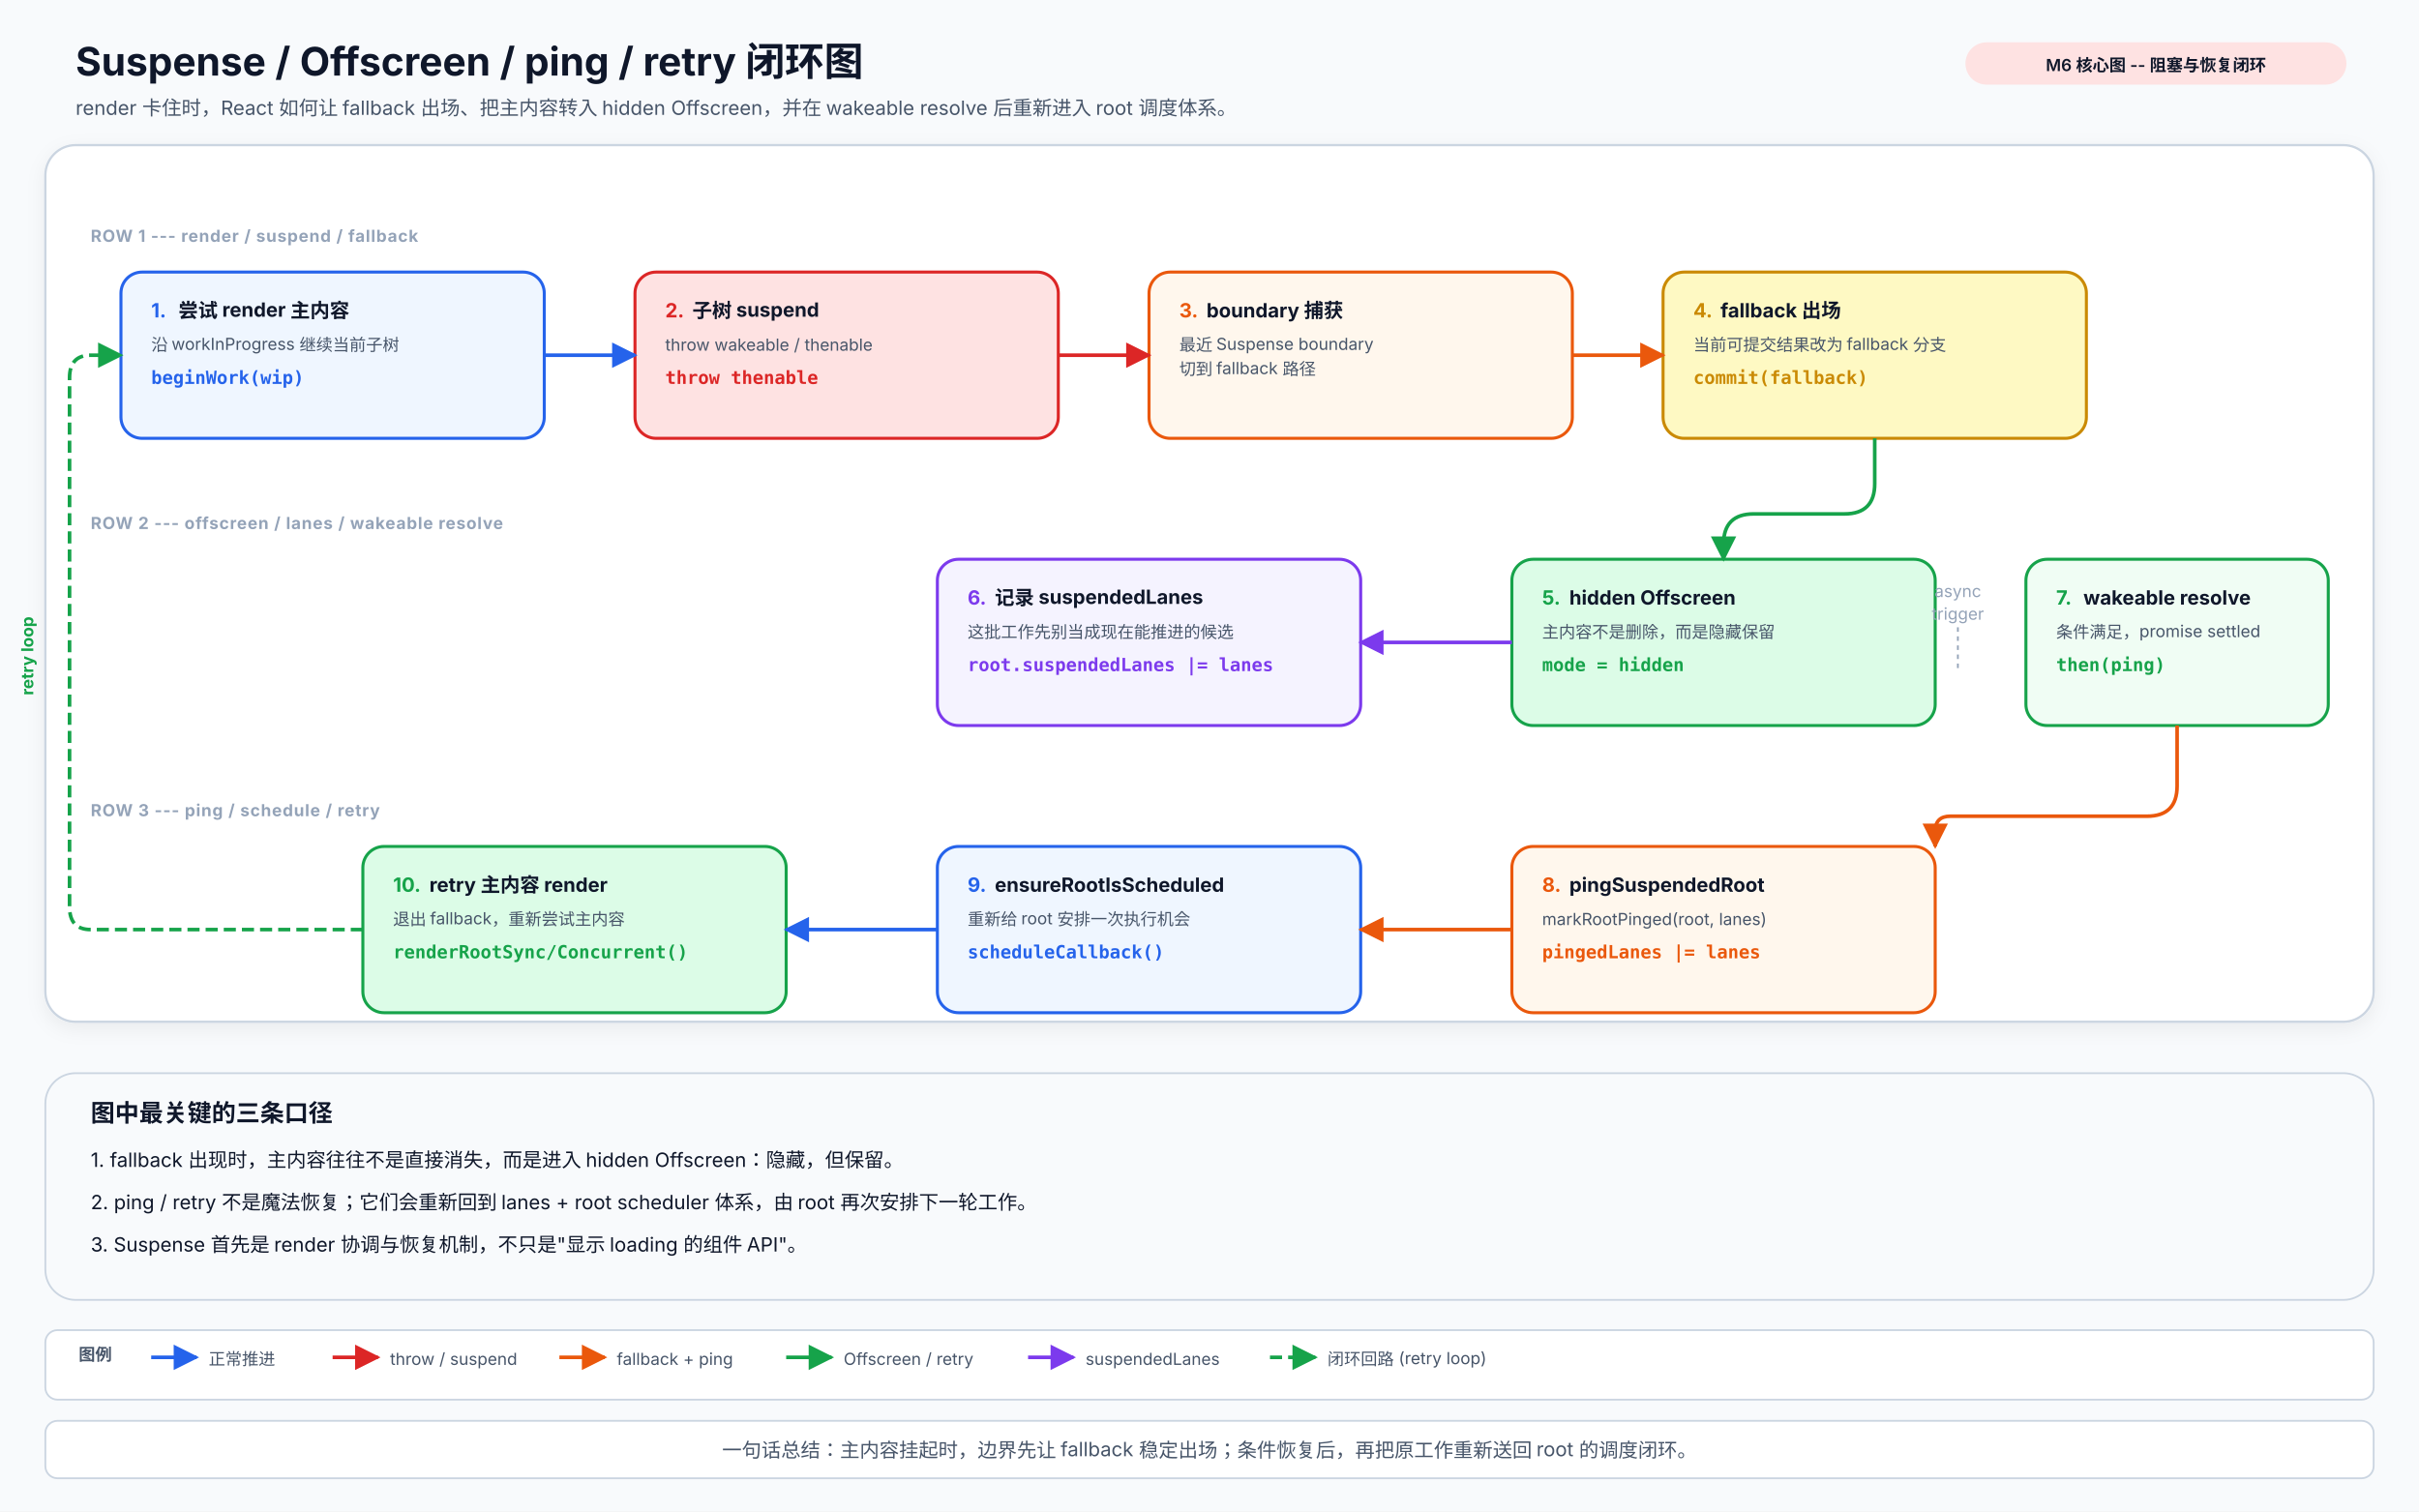
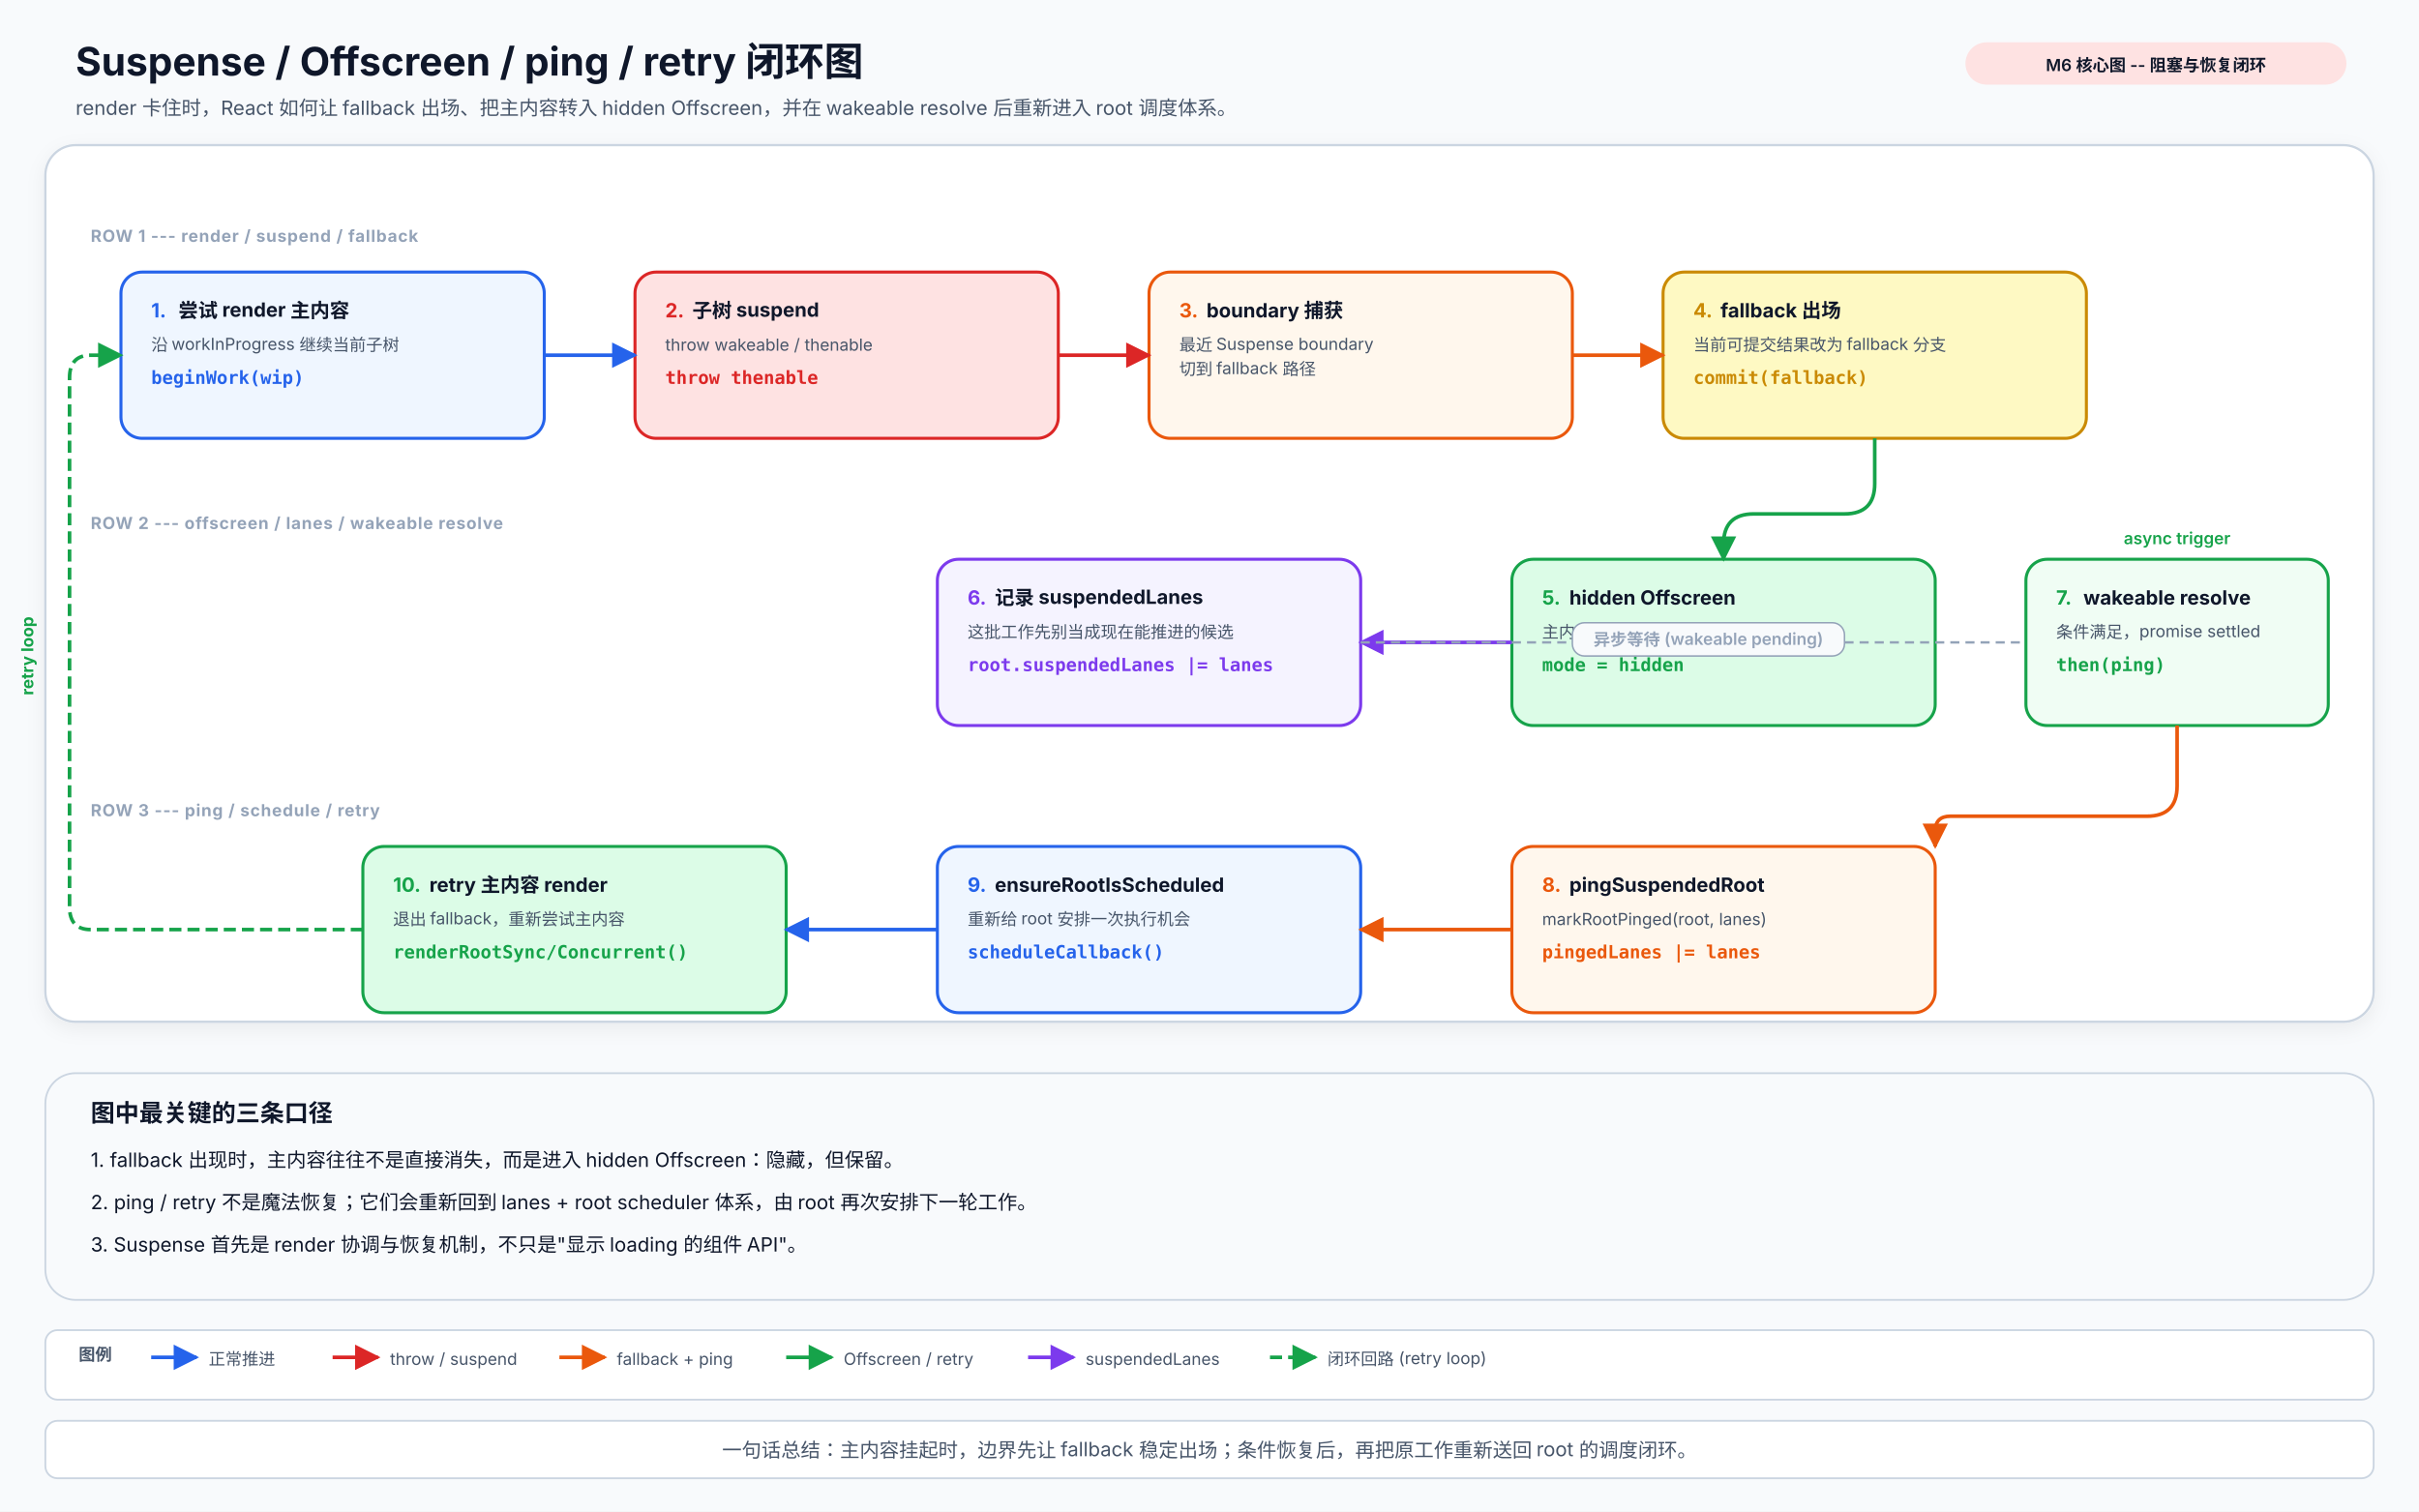
<svg xmlns="http://www.w3.org/2000/svg" width="1600" height="1000" viewBox="0 0 1600 1000">
  <defs>
    <style>
      .title   { font: 700 26px 'Inter','Noto Sans SC','PingFang SC','Microsoft YaHei',sans-serif; fill: #0f172a; }
      .sub     { font: 400 13px 'Inter','Noto Sans SC','PingFang SC','Microsoft YaHei',sans-serif; fill: #475569; }
      .heading { font: 700 16px 'Inter','Noto Sans SC','PingFang SC','Microsoft YaHei',sans-serif; fill: #0f172a; }
      .label   { font: 700 13px 'Inter','Noto Sans SC','PingFang SC','Microsoft YaHei',sans-serif; fill: #0f172a; }
      .body    { font: 400 13px 'Inter','Noto Sans SC','PingFang SC','Microsoft YaHei',sans-serif; fill: #0f172a; }
      .hint    { font: 400 11px 'Inter','Noto Sans SC','PingFang SC','Microsoft YaHei',sans-serif; fill: #475569; }
      .mono    { font: 600 12px 'JetBrains Mono','Fira Code','SFMono-Regular',monospace; fill: #0f172a; }
      .shadow  { filter: url(#shadow-filter); }
    </style>
    <filter id="shadow-filter" x="-4%" y="-4%" width="108%" height="108%">
      <feDropShadow dx="0" dy="4" stdDeviation="6" flood-color="rgba(15,23,42,0.06)" />
    </filter>
    <marker id="arr-blue" viewBox="0 0 10 10" refX="9" refY="5" markerWidth="7" markerHeight="7" orient="auto-start-reverse">
      <path d="M0 0L10 5L0 10z" fill="#2563eb" />
    </marker>
    <marker id="arr-orange" viewBox="0 0 10 10" refX="9" refY="5" markerWidth="7" markerHeight="7" orient="auto-start-reverse">
      <path d="M0 0L10 5L0 10z" fill="#ea580c" />
    </marker>
    <marker id="arr-purple" viewBox="0 0 10 10" refX="9" refY="5" markerWidth="7" markerHeight="7" orient="auto-start-reverse">
      <path d="M0 0L10 5L0 10z" fill="#7c3aed" />
    </marker>
    <marker id="arr-green" viewBox="0 0 10 10" refX="9" refY="5" markerWidth="7" markerHeight="7" orient="auto-start-reverse">
      <path d="M0 0L10 5L0 10z" fill="#16a34a" />
    </marker>
    <marker id="arr-red" viewBox="0 0 10 10" refX="9" refY="5" markerWidth="7" markerHeight="7" orient="auto-start-reverse">
      <path d="M0 0L10 5L0 10z" fill="#dc2626" />
    </marker>
    <marker id="arr-slate" viewBox="0 0 10 10" refX="9" refY="5" markerWidth="7" markerHeight="7" orient="auto-start-reverse">
      <path d="M0 0L10 5L0 10z" fill="#475569" />
    </marker>
  </defs>
  <rect width="1600" height="1000" fill="#f8fafc" />
  <text x="50" y="50" class="title">Suspense / Offscreen / ping / retry 闭环图</text>
  <text x="50" y="76" class="sub">render 卡住时，React 如何让 fallback 出场、把主内容转入 hidden Offscreen，并在 wakeable resolve 后重新进入 root 调度体系。</text>
  <rect x="1300" y="28" width="252" height="28" rx="14" fill="#fee2e2" />
  <text x="1426" y="47" class="hint" text-anchor="middle" style="fill:#0f172a; font-weight:600">M6 核心图 -- 阻塞与恢复闭环</text>
  <rect x="30" y="96" width="1540" height="580" rx="20" fill="#ffffff" stroke="#cbd5e1" stroke-width="1.5" class="shadow" />
  <text x="60" y="160" class="hint" style="font-weight:700; fill:#94a3b8; letter-spacing:0.5px">ROW 1 --- render / suspend / fallback</text>
  <rect x="80" y="180" width="280" height="110" rx="14" fill="#eff6ff" stroke="#2563eb" stroke-width="2" />
  <text x="100" y="210" class="label" style="fill:#2563eb">1.</text>
  <text x="118" y="210" class="label">尝试 render 主内容</text>
  <text x="100" y="232" class="hint">沿 workInProgress 继续当前子树</text>
  <text x="100" y="254" class="mono" style="fill:#2563eb">beginWork(wip)</text>
  <rect x="420" y="180" width="280" height="110" rx="14" fill="#fee2e2" stroke="#dc2626" stroke-width="2" />
  <text x="440" y="210" class="label" style="fill:#dc2626">2.</text>
  <text x="458" y="210" class="label">子树 suspend</text>
  <text x="440" y="232" class="hint">throw wakeable / thenable</text>
  <text x="440" y="254" class="mono" style="fill:#dc2626">throw thenable</text>
  <rect x="760" y="180" width="280" height="110" rx="14" fill="#fff7ed" stroke="#ea580c" stroke-width="2" />
  <text x="780" y="210" class="label" style="fill:#ea580c">3.</text>
  <text x="798" y="210" class="label">boundary 捕获</text>
  <text x="780" y="232" class="hint">最近 Suspense boundary</text>
  <text x="780" y="248" class="hint">切到 fallback 路径</text>
  <rect x="1100" y="180" width="280" height="110" rx="14" fill="#fef9c3" stroke="#ca8a04" stroke-width="2" />
  <text x="1120" y="210" class="label" style="fill:#ca8a04">4.</text>
  <text x="1138" y="210" class="label">fallback 出场</text>
  <text x="1120" y="232" class="hint">当前可提交结果改为 fallback 分支</text>
  <text x="1120" y="254" class="mono" style="fill:#ca8a04">commit(fallback)</text>
  <path d="M360 235 L420 235" stroke="#2563eb" stroke-width="2.4" fill="none" marker-end="url(#arr-blue)" />
  <path d="M700 235 L760 235" stroke="#dc2626" stroke-width="2.4" fill="none" marker-end="url(#arr-red)" />
  <path d="M1040 235 L1100 235" stroke="#ea580c" stroke-width="2.4" fill="none" marker-end="url(#arr-orange)" />
  <text x="60" y="350" class="hint" style="font-weight:700; fill:#94a3b8; letter-spacing:0.5px">ROW 2 --- offscreen / lanes / wakeable resolve</text>
  <rect x="1000" y="370" width="280" height="110" rx="14" fill="#dcfce7" stroke="#16a34a" stroke-width="2" />
  <text x="1020" y="400" class="label" style="fill:#16a34a">5.</text>
  <text x="1038" y="400" class="label">hidden Offscreen</text>
  <text x="1020" y="422" class="hint">主内容不是删除，而是隐藏保留</text>
  <text x="1020" y="444" class="mono" style="fill:#16a34a">mode = hidden</text>
  <rect x="620" y="370" width="280" height="110" rx="14" fill="#f5f3ff" stroke="#7c3aed" stroke-width="2" />
  <text x="640" y="400" class="label" style="fill:#7c3aed">6.</text>
  <text x="658" y="400" class="label">记录 suspendedLanes</text>
  <text x="640" y="422" class="hint">这批工作先别当成现在能推进的候选</text>
  <text x="640" y="444" class="mono" style="fill:#7c3aed">root.suspendedLanes |= lanes</text>
  <rect x="1340" y="370" width="200" height="110" rx="14" fill="#f0fdf4" stroke="#16a34a" stroke-width="2" />
  <text x="1360" y="400" class="label" style="fill:#16a34a">7.</text>
  <text x="1378" y="400" class="label">wakeable resolve</text>
  <text x="1360" y="422" class="hint">条件满足，promise settled</text>
  <text x="1360" y="444" class="mono" style="fill:#16a34a">then(ping)</text>
  <path d="M1240 290 L1240 320 Q1240 340 1220 340 L1160 340 Q1140 340 1140 360 L1140 370" stroke="#16a34a" stroke-width="2.4" fill="none" marker-end="url(#arr-green)" />
  <path d="M1000 425 L900 425" stroke="#7c3aed" stroke-width="2.4" fill="none" marker-end="url(#arr-purple)" />
-   <text x="1295" y="395" class="hint" text-anchor="middle" style="fill:#94a3b8">async</text>
-   <text x="1295" y="410" class="hint" text-anchor="middle" style="fill:#94a3b8">trigger</text>
-   <line x1="1295" y1="415" x2="1295" y2="445" stroke="#94a3b8" stroke-width="1.2" stroke-dasharray="3 3" />
+   <line x1="900" y1="425" x2="1340" y2="425" stroke="#94a3b8" stroke-width="1.6" stroke-dasharray="6 4" />
+   <rect x="1040" y="412" width="180" height="22" rx="8" fill="#f8fafc" stroke="#94a3b8" stroke-width="1" />
+   <text x="1130" y="427" class="hint" text-anchor="middle" style="fill:#94a3b8; font-weight:600">异步等待 (wakeable pending)</text>
+   <text x="1440" y="360" class="hint" text-anchor="middle" style="fill:#16a34a; font-weight:600">async trigger</text>
  <text x="60" y="540" class="hint" style="font-weight:700; fill:#94a3b8; letter-spacing:0.5px">ROW 3 --- ping / schedule / retry</text>
  <rect x="1000" y="560" width="280" height="110" rx="14" fill="#fff7ed" stroke="#ea580c" stroke-width="2" />
  <text x="1020" y="590" class="label" style="fill:#ea580c">8.</text>
  <text x="1038" y="590" class="label">pingSuspendedRoot</text>
  <text x="1020" y="612" class="hint">markRootPinged(root, lanes)</text>
  <text x="1020" y="634" class="mono" style="fill:#ea580c">pingedLanes |= lanes</text>
  <rect x="620" y="560" width="280" height="110" rx="14" fill="#eff6ff" stroke="#2563eb" stroke-width="2" />
  <text x="640" y="590" class="label" style="fill:#2563eb">9.</text>
  <text x="658" y="590" class="label">ensureRootIsScheduled</text>
  <text x="640" y="612" class="hint">重新给 root 安排一次执行机会</text>
  <text x="640" y="634" class="mono" style="fill:#2563eb">scheduleCallback()</text>
  <rect x="240" y="560" width="280" height="110" rx="14" fill="#dcfce7" stroke="#16a34a" stroke-width="2" />
  <text x="260" y="590" class="label" style="fill:#16a34a">10.</text>
  <text x="284" y="590" class="label">retry 主内容 render</text>
  <text x="260" y="612" class="hint">退出 fallback，重新尝试主内容</text>
  <text x="260" y="634" class="mono" style="fill:#16a34a">renderRootSync/Concurrent()</text>
  <path d="M1440 480 L1440 520 Q1440 540 1420 540 L1290 540 Q1280 540 1280 550 L1280 560" stroke="#ea580c" stroke-width="2.4" fill="none" marker-end="url(#arr-orange)" />
  <path d="M1000 615 L900 615" stroke="#ea580c" stroke-width="2.4" fill="none" marker-end="url(#arr-orange)" />
  <path d="M620 615 L520 615" stroke="#2563eb" stroke-width="2.4" fill="none" marker-end="url(#arr-blue)" />
  <path d="M240 615 L60 615 Q46 615 46 600 L46 250 Q46 235 60 235 L80 235" stroke="#16a34a" stroke-width="2.4" fill="none" stroke-dasharray="8 4" marker-end="url(#arr-green)" />
  <text x="22" y="460" class="hint" style="fill:#16a34a; font-weight:700" transform="rotate(-90,22,460)">retry loop</text>
  <rect x="30" y="710" width="1540" height="150" rx="20" fill="#f8fafc" stroke="#cbd5e1" stroke-width="1.2" />
  <text x="60" y="742" class="heading">图中最关键的三条口径</text>
  <text x="60" y="772" class="body">1. fallback 出现时，主内容往往不是直接消失，而是进入 hidden Offscreen：隐藏，但保留。</text>
  <text x="60" y="800" class="body">2. ping / retry 不是魔法恢复；它们会重新回到 lanes + root scheduler 体系，由 root 再次安排下一轮工作。</text>
  <text x="60" y="828" class="body">3. Suspense 首先是 render 协调与恢复机制，不只是"显示 loading 的组件 API"。</text>
  <rect x="30" y="880" width="1540" height="46" rx="8" fill="#ffffff" stroke="#cbd5e1" stroke-width="1.2" />
  <text x="52" y="900" class="hint" style="font-weight:700">图例</text>
  <line x1="100" y1="898" x2="130" y2="898" stroke="#2563eb" stroke-width="2.4" marker-end="url(#arr-blue)" />
  <text x="138" y="903" class="hint">正常推进</text>
  <line x1="220" y1="898" x2="250" y2="898" stroke="#dc2626" stroke-width="2.4" marker-end="url(#arr-red)" />
  <text x="258" y="903" class="hint">throw / suspend</text>
  <line x1="370" y1="898" x2="400" y2="898" stroke="#ea580c" stroke-width="2.4" marker-end="url(#arr-orange)" />
  <text x="408" y="903" class="hint">fallback + ping</text>
  <line x1="520" y1="898" x2="550" y2="898" stroke="#16a34a" stroke-width="2.4" marker-end="url(#arr-green)" />
  <text x="558" y="903" class="hint">Offscreen / retry</text>
  <line x1="680" y1="898" x2="710" y2="898" stroke="#7c3aed" stroke-width="2.4" marker-end="url(#arr-purple)" />
  <text x="718" y="903" class="hint">suspendedLanes</text>
  <line x1="840" y1="898" x2="870" y2="898" stroke="#16a34a" stroke-width="2.4" stroke-dasharray="8 4" marker-end="url(#arr-green)" />
  <text x="878" y="903" class="hint">闭环回路 (retry loop)</text>
  <rect x="30" y="940" width="1540" height="38" rx="8" fill="#ffffff" stroke="#cbd5e1" stroke-width="1.2" />
  <text x="800" y="964" class="sub" text-anchor="middle">一句话总结：主内容挂起时，边界先让 fallback 稳定出场；条件恢复后，再把原工作重新送回 root 的调度闭环。</text>
</svg>
